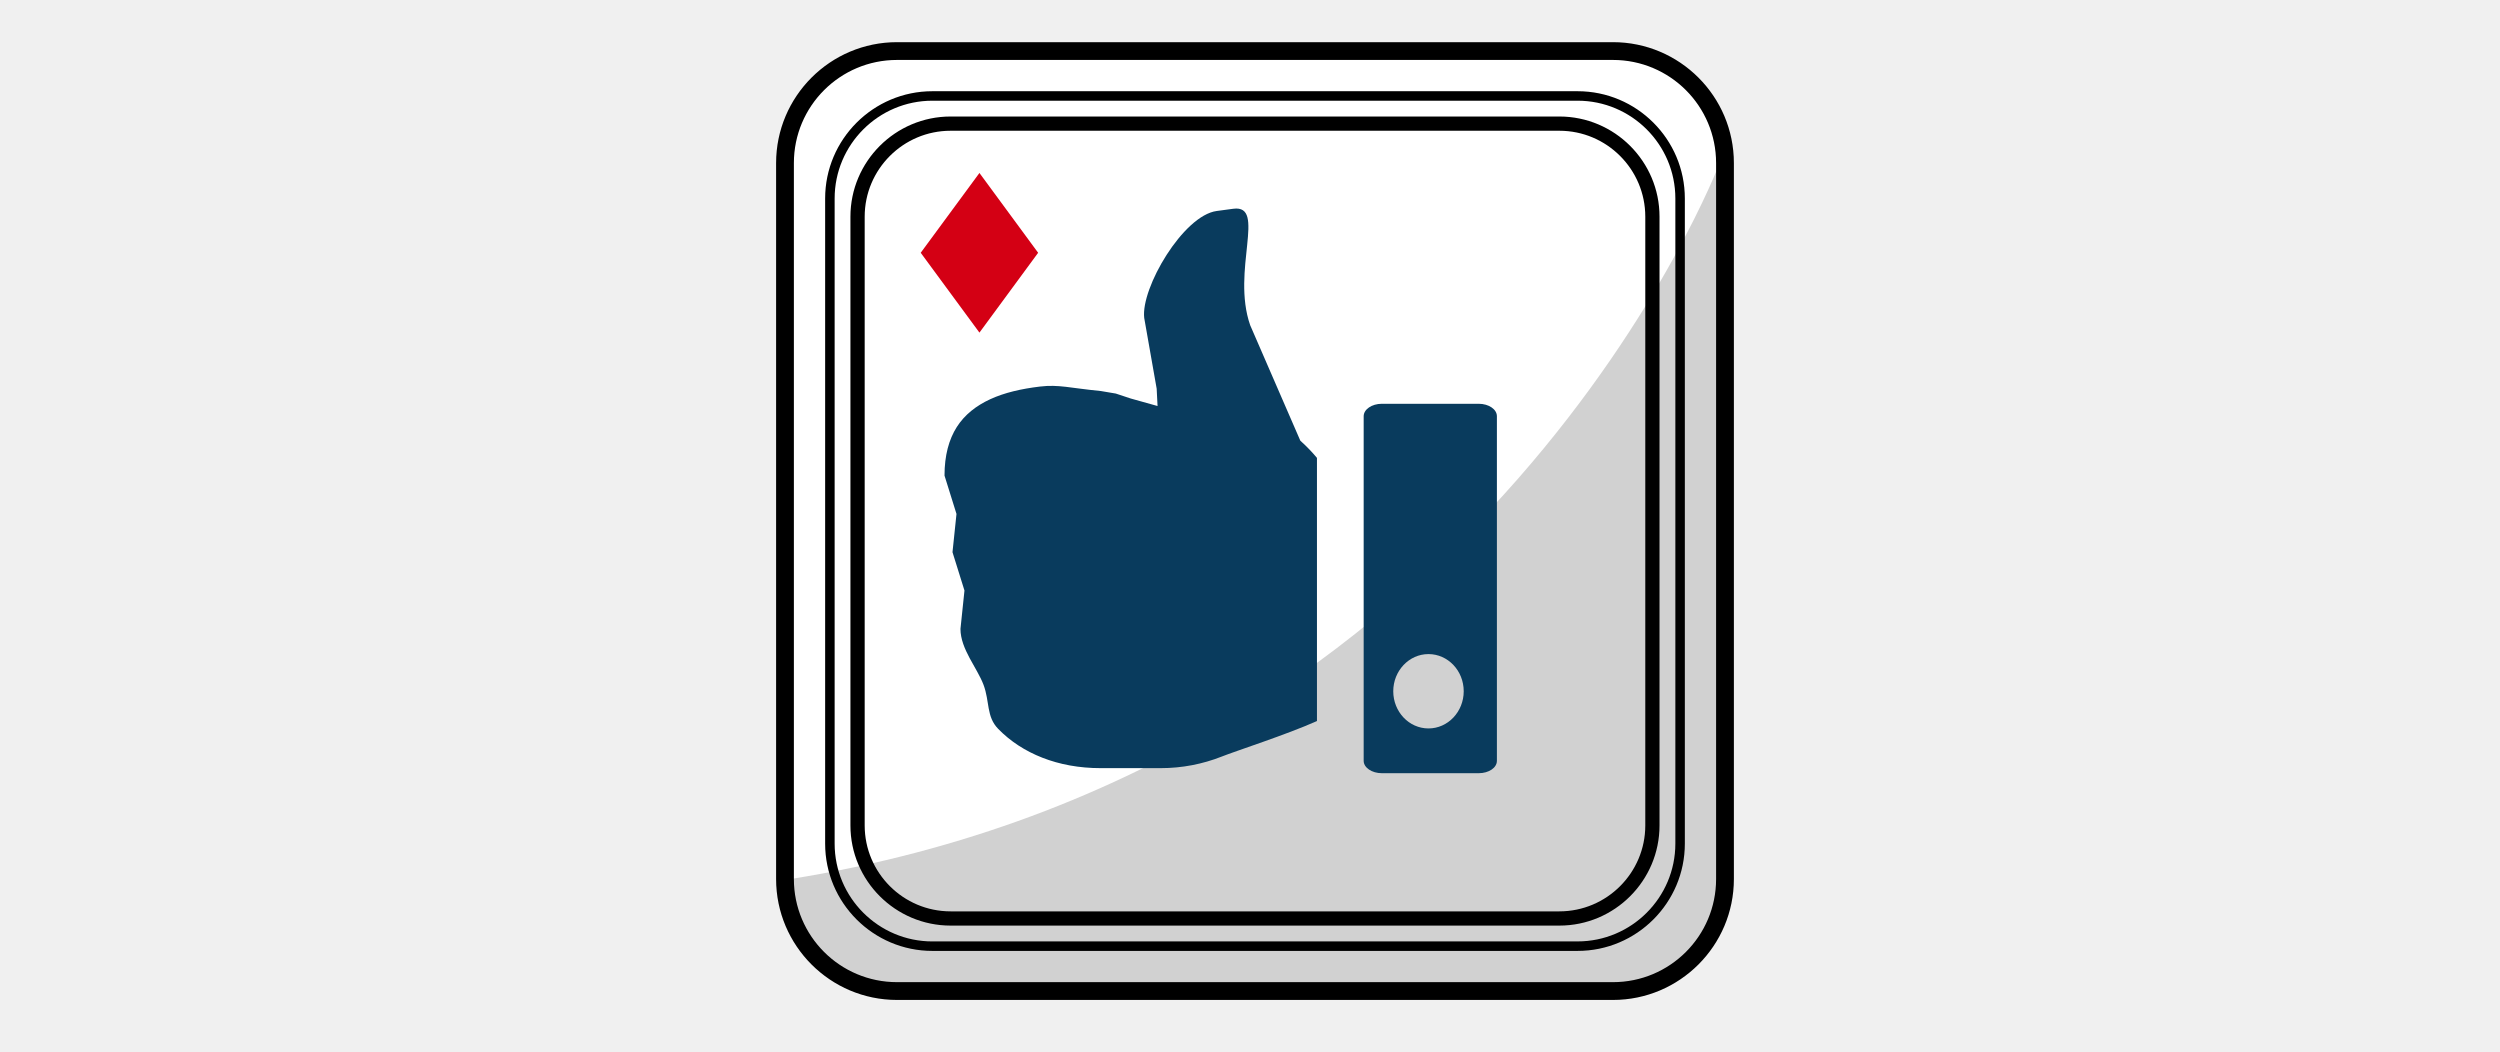
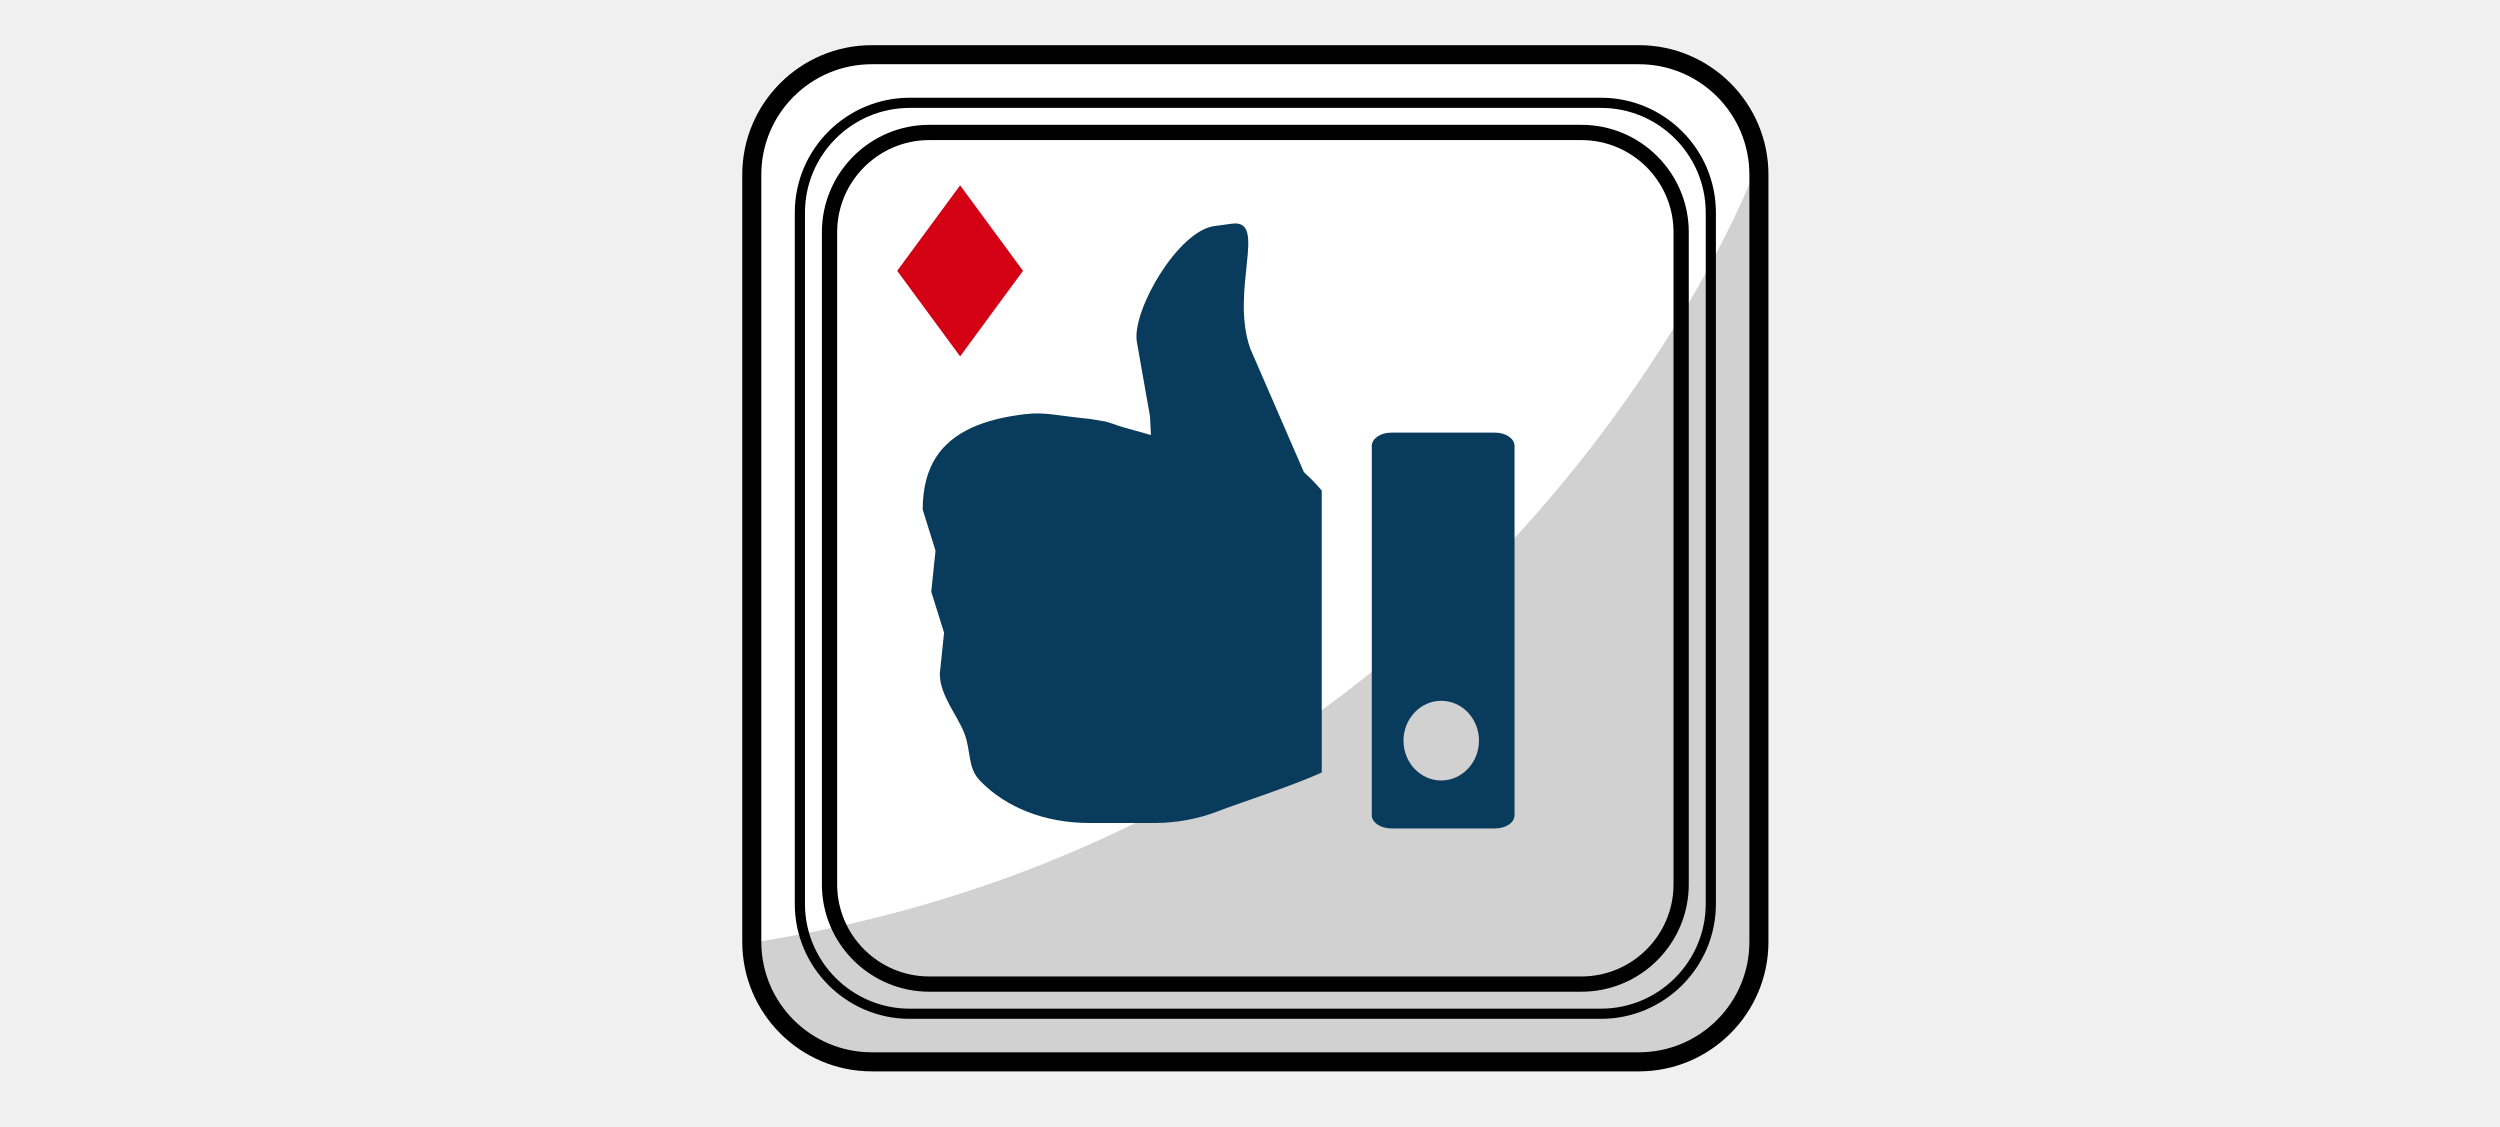
- <svg xmlns="http://www.w3.org/2000/svg" version="1.1" id="Layer_3" x="0px" y="0px" width="333" height="140" viewBox="0 0 108 108" enable-background="new 0 0 108 108" xml:space="preserve">
+ <svg xmlns="http://www.w3.org/2000/svg" version="1.1" id="Layer_3" x="0px" y="0px" width="333" height="150" viewBox="0 0 108 108" enable-background="new 0 0 108 108" xml:space="preserve">
  <g id="Layer_3_1_">
    <g>
      <path fill="#FFFFFF" d="M17.727,102.019c-6.446,0-11.691-5.244-11.691-11.691V16.754c0-6.445,5.245-11.69,11.691-11.69h73.571c6.446,0,11.691,5.245,11.691,11.69v73.573c0,6.445-5.245,11.69-11.691,11.69L17.727,102.019L17.727,102.019z" />
      <path fill="#D1D1D1" d="M6.767,90.327c0,6.043,4.918,10.96,10.96,10.96h73.571c6.043,0,10.96-4.916,10.96-10.96V16.754C102.259,16.754,78.731,78.839,6.767,90.327z" />
      <path d="M85.788,11.972H23.237c-5.676,0-10.294,4.618-10.294,10.293v62.551c0,5.677,4.619,10.293,10.294,10.293h62.551c5.677,0,10.292-4.618,10.292-10.293V22.266C96.082,16.59,91.465,11.972,85.788,11.972z M85.788,93.647H23.237c-4.869,0-8.83-3.961-8.83-8.829V22.266c0-4.87,3.961-8.831,8.83-8.831h62.551c4.869,0,8.83,3.961,8.83,8.831v62.551C94.62,89.685,90.657,93.647,85.788,93.647z" />
      <path d="M21.366,97.711L21.366,97.711c-6.078,0-11.022-4.946-11.022-11.021V20.394c0-6.075,4.944-11.021,11.022-11.021h66.295c6.076,0,11.021,4.944,11.021,11.021v66.295c0,6.074-4.945,11.021-11.021,11.021H21.366z M21.366,10.348c-5.541,0-10.046,4.508-10.046,10.046v66.295c0,5.541,4.507,10.047,10.046,10.047l66.295-0.002c5.54,0,10.046-4.506,10.046-10.048V20.394c0-5.54-4.506-10.046-10.046-10.046H21.366z" />
      <path d="M91.298,4.333H17.727c-6.85,0-12.422,5.572-12.422,12.421v73.573c0,6.849,5.572,12.422,12.422,12.422h73.571c6.85,0,12.423-5.573,12.423-12.422V16.754C103.722,9.905,98.148,4.333,91.298,4.333z M91.298,100.92H17.727c-5.852,0-10.595-4.741-10.595-10.593V16.754c0-5.851,4.744-10.594,10.595-10.594h73.571c5.853,0,10.595,4.744,10.595,10.594v73.573C101.893,96.179,97.15,100.92,91.298,100.92z" />
    </g>
  </g>
  <g enable-background="new    ">
    <path fill="#D40014" d="M26.199,34.177c-1.982-2.694-4.02-5.465-6.034-8.204c1.99-2.703,4.037-5.486,6.034-8.2c1.979,2.691,4.024,5.471,6.031,8.201C30.224,28.704,28.178,31.487,26.199,34.177z" />
  </g>
  <g>
    <path fill="#093B5D" d="M23.43,56.74l1.23,3.94l-0.41,3.94c0,2.08,1.72,4.01,2.37,5.75s0.27,3.26,1.51,4.53s2.77,2.27,4.54,2.96c1.76,0.69,3.77,1.07,5.99,1.07h1.54h1.54h1.54h1.54c2.21,0,4.32-0.42,6.25-1.18c1.45-0.58,6.71-2.27,9.81-3.66V47.05c-0.44-0.53-0.99-1.12-1.71-1.77l-5.15-11.86c-1.96-5.61,1.71-12.42-1.73-11.97l-1.71,0.23c-3.44,0.46-7.81,7.91-7.45,10.99l1.28,7.27l0.09,1.78l-2.75-0.77l-1.54-0.51l-1.54-0.26c-3.18-0.31-4.32-0.69-6.25-0.46c-1.92,0.23-3.66,0.63-5.11,1.3s-2.63,1.59-3.44,2.86c-0.81,1.28-1.26,2.91-1.26,4.99l1.23,3.94L23.43,56.74z" />
    <path fill="#093B5D" d="M65.68,74.09v4.09c0,0.69,0.83,1.27,1.87,1.27h9.95c1.04,0,1.87-0.56,1.87-1.27V42.77c0-0.71-0.83-1.28-1.87-1.28h-9.95c-1.04,0-1.87,0.58-1.87,1.28v4.3V74.09z M68.72,71.03c0-2.1,1.62-3.82,3.62-3.82s3.62,1.71,3.62,3.82c0,2.1-1.62,3.82-3.62,3.82S68.72,73.14,68.72,71.03z" />
  </g>
</svg>
